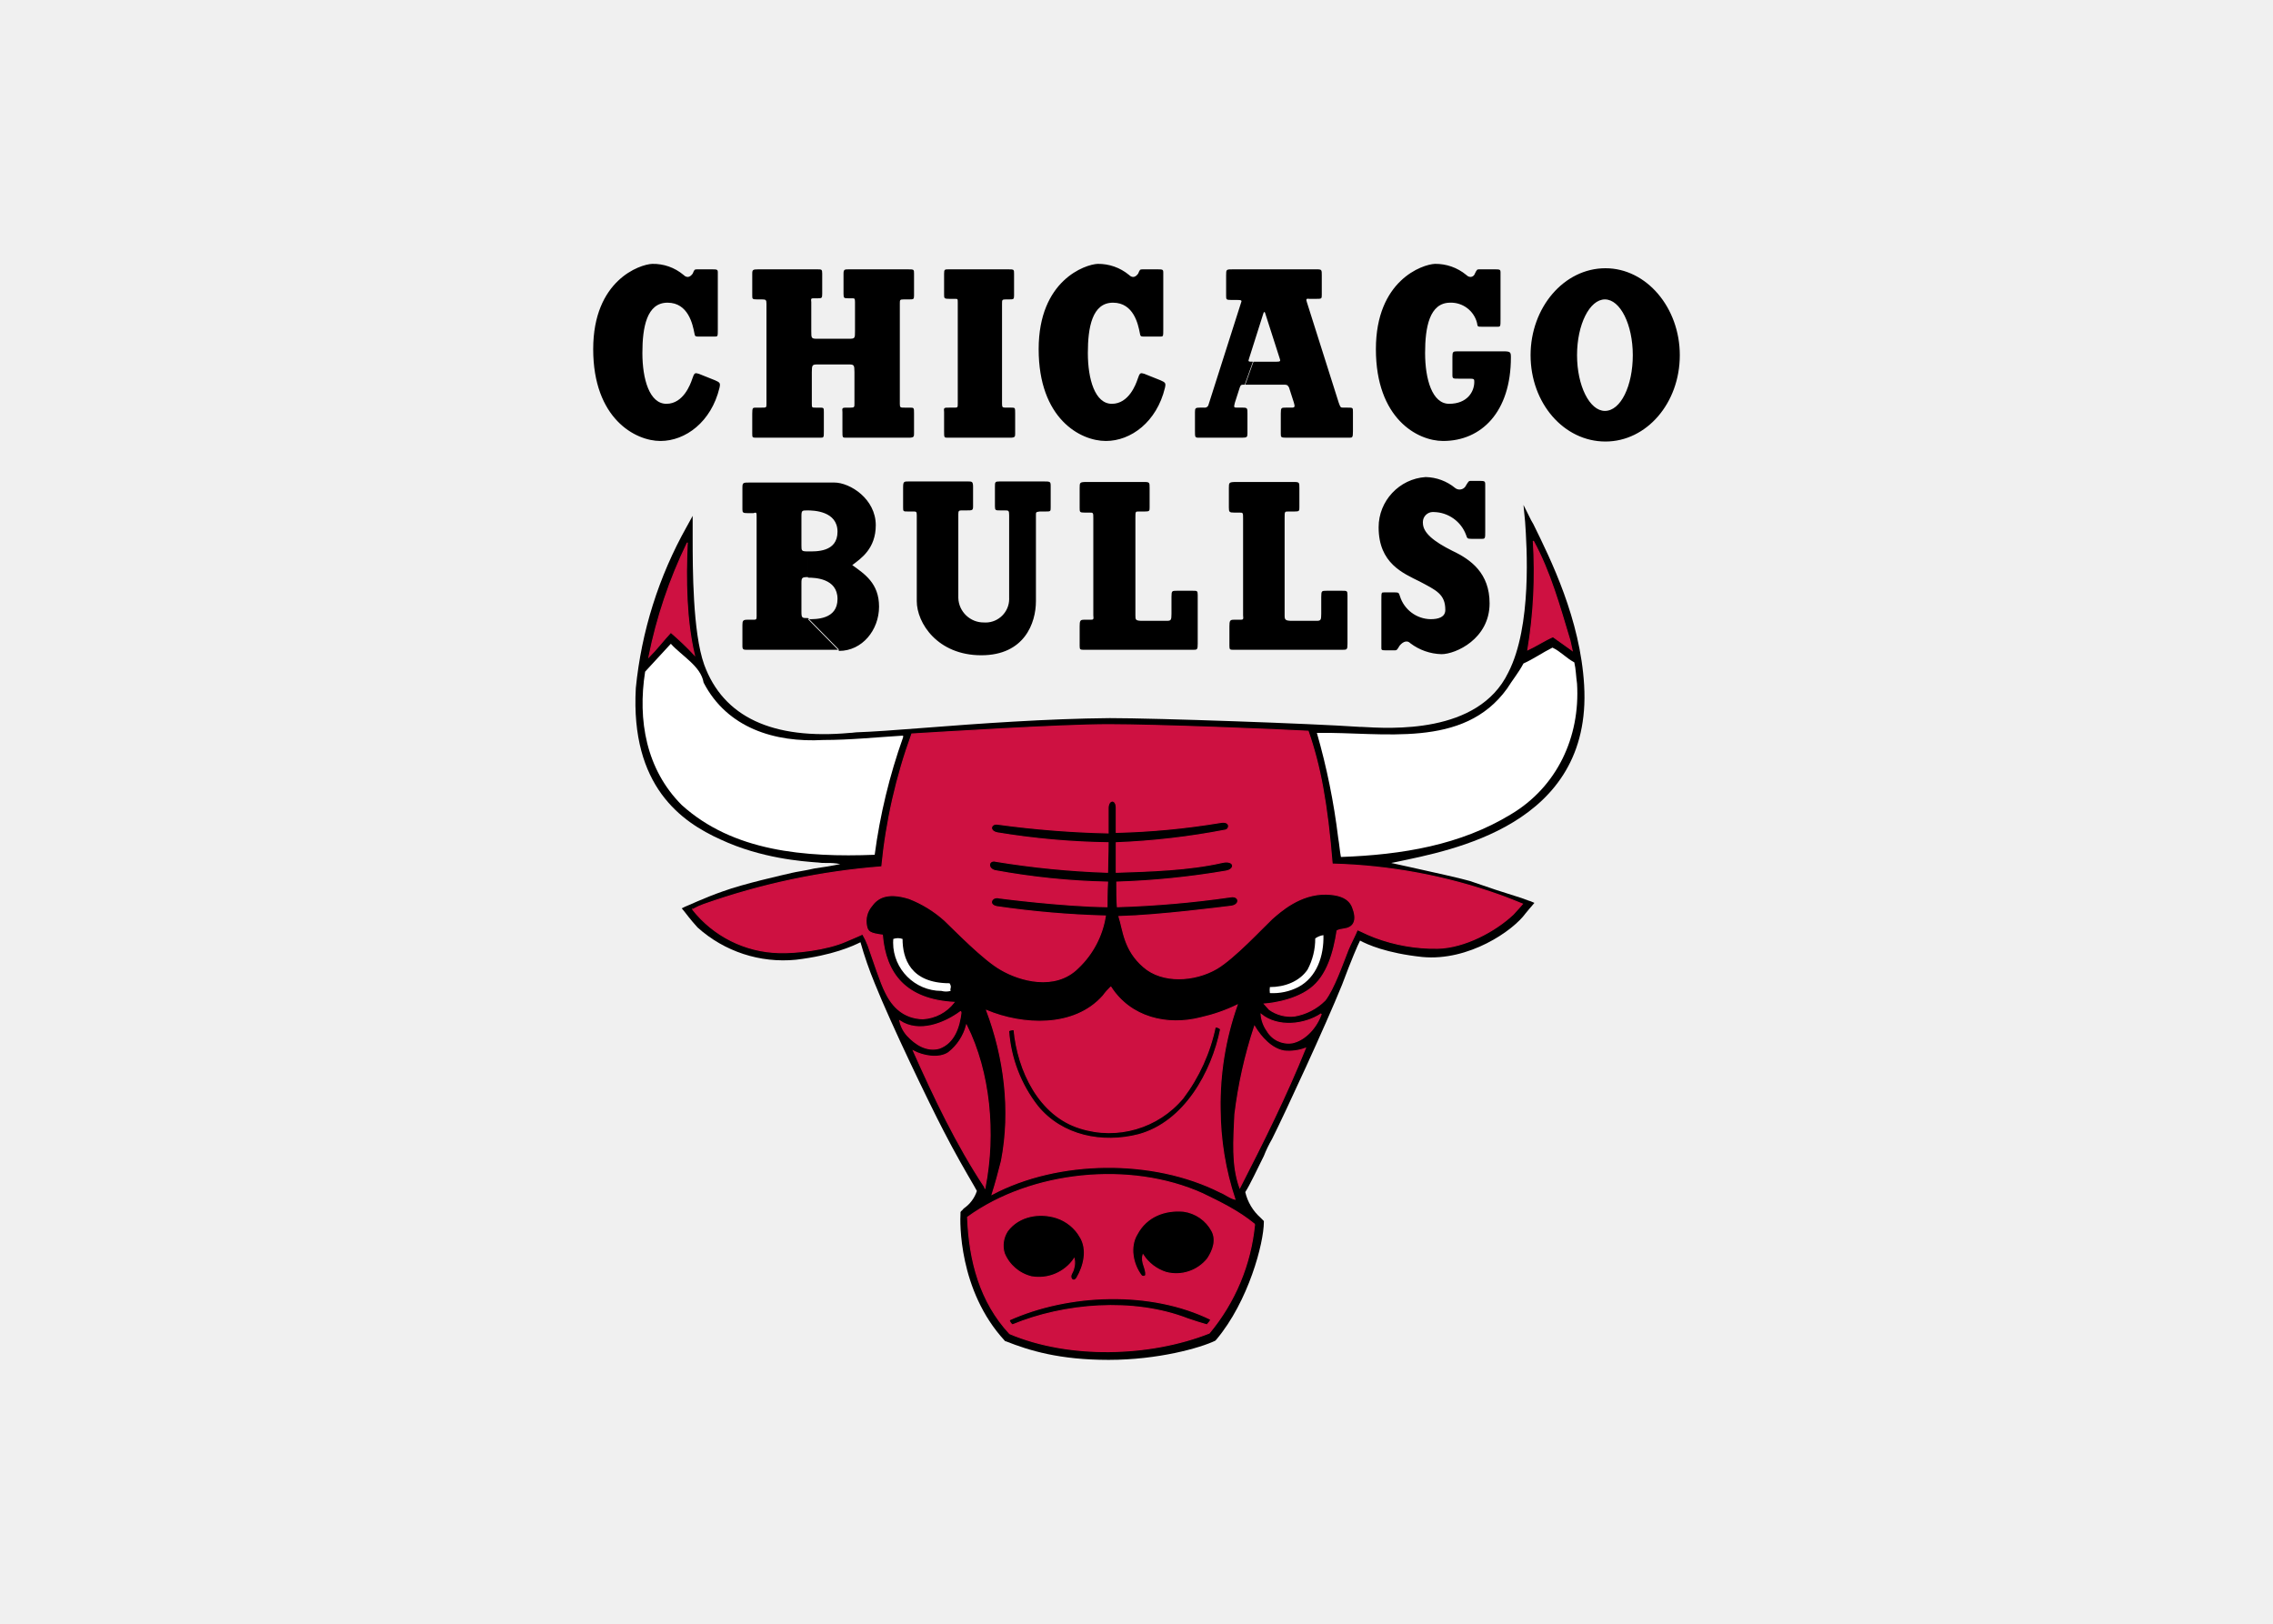
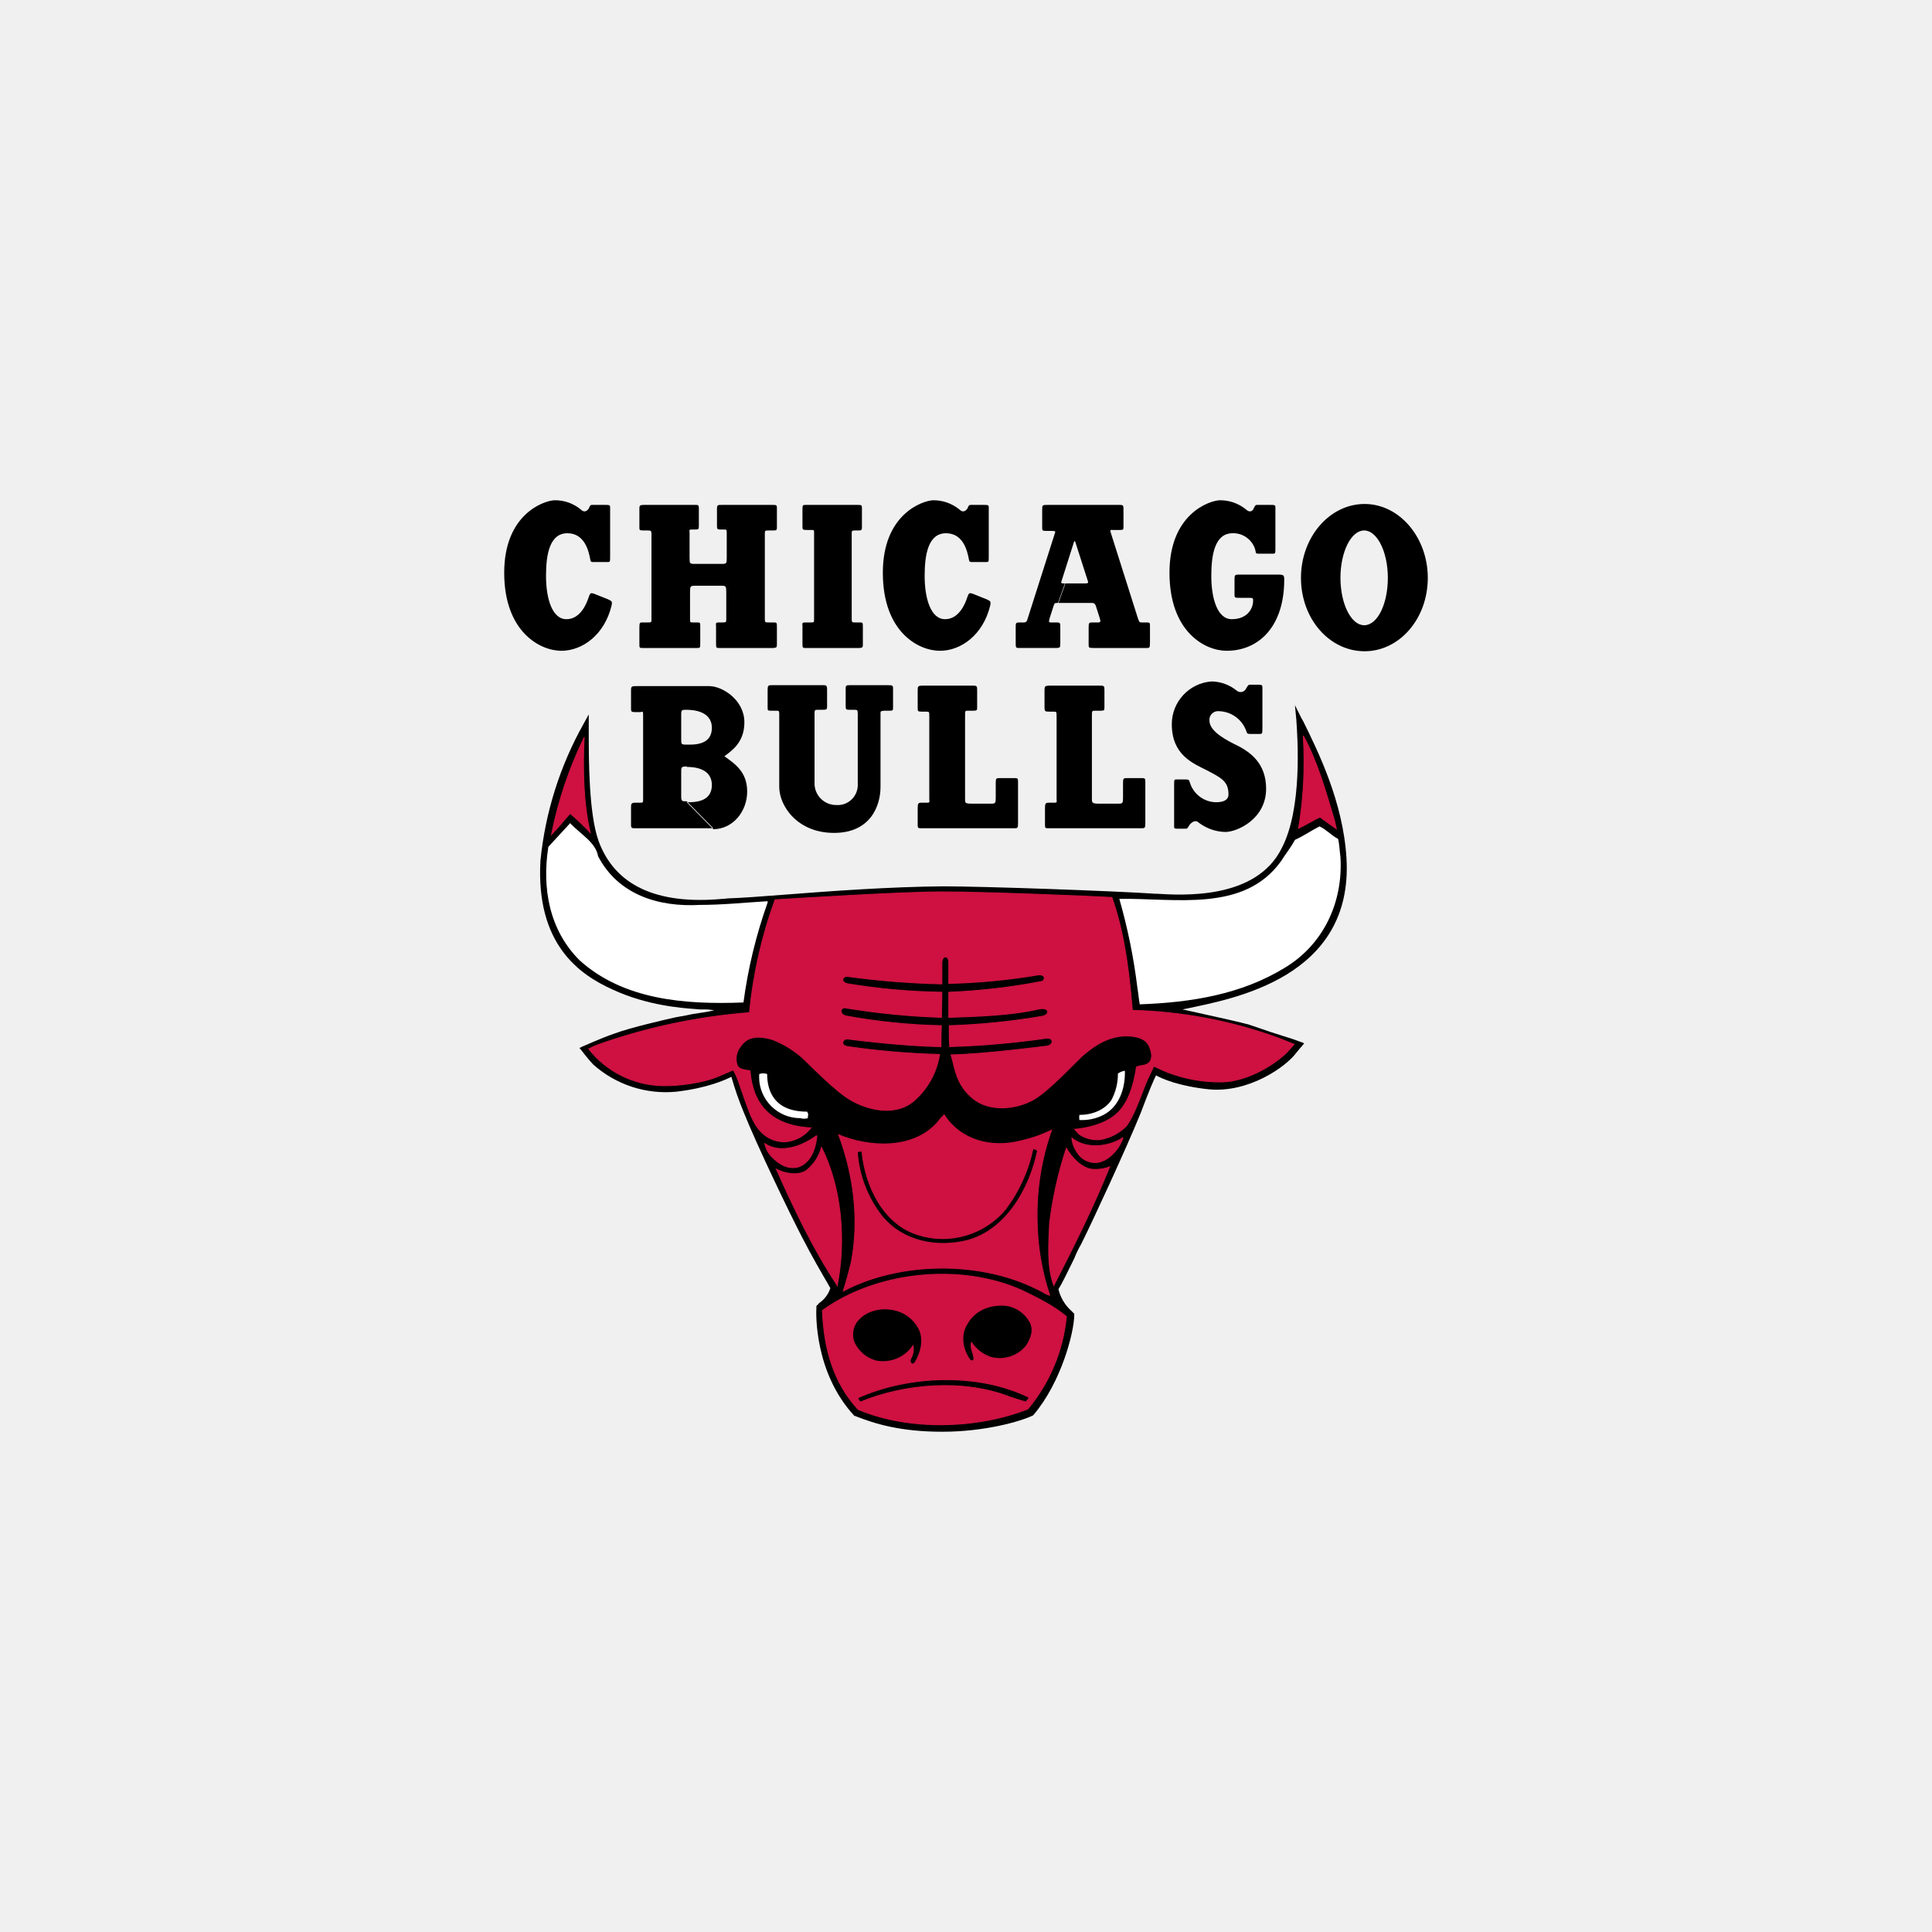
- <svg xmlns="http://www.w3.org/2000/svg" clip-rule="evenodd" fill-rule="evenodd" viewBox="0 0 560 400">
+ <svg xmlns="http://www.w3.org/2000/svg" width="150" height="150" clip-rule="evenodd" fill-rule="evenodd" viewBox="0 0 560 400">
  <path d="m390.287 168.826c-.943-16.294-8.214-30.972-12.524-39.725l-.539-.943-1.885-3.771.404 4.175c.404 5.79 1.751 25.72-4.175 37.167-7.406 15.217-29.087 13.735-36.224 13.331h-.404c-11.716-.808-49.825-2.155-61.54-2.155-15.351.135-32.319 1.347-46.054 2.424-6.733.539-12.524.943-16.429 1.077-.404 0-.808.135-1.481.135-19.122 1.751-31.241-3.905-35.955-16.833-2.828-7.945-2.828-23.7-2.828-31.241v-5.386l-1.481 2.693c-6.876 12.234-11.14 25.761-12.524 39.725-1.347 24.239 11.312 32.992 20.873 37.301 10.1 4.713 20.334 5.386 23.7 5.656h.135c.757.112 1.524.157 2.289.135 1.129-.039 2.258.052 3.367.269-1.885.404-4.309.808-6.329 1.077-2.289.539-4.444.808-5.521 1.077-2.289.539-11.985 2.693-17.102 4.578-4.309 1.481-9.157 3.771-9.292 3.771l-.808.404.673.808s1.616 2.155 3.232 3.905c6.6 5.936 15.406 8.823 24.239 7.945 9.022-1.077 14.005-3.367 15.89-4.309.972 3.432 2.141 6.804 3.501 10.1 4.04 10.1 13.466 29.626 16.967 36.359 2.828 5.521 5.656 10.369 7.541 13.601l.673 1.212c-.571 1.754-1.709 3.27-3.232 4.309-.269.269-.404.539-.673.673l-.135.269v.404c-.135 1.751-.539 18.853 10.908 31.241l.135.135h.135c5.79 2.289 13.197 4.578 25.316 4.578 12.254 0 22.623-2.963 26.259-4.713l.135-.135.135-.135c7.945-9.426 11.716-23.835 11.716-28.952v-.269l-.269-.269-.539-.539c-1.883-1.666-3.202-3.879-3.771-6.329 1.077-1.616 2.963-5.656 4.578-8.888.567-1.44 1.242-2.836 2.02-4.175 3.367-6.733 13.197-28.01 17.237-37.975 2.424-6.464 3.771-9.561 4.444-10.908 1.751.943 6.464 3.097 15.351 4.04 11.446 1.077 22.354-6.464 25.451-10.773.539-.673 1.347-1.616 1.481-1.751l.673-.808-.943-.404c-.135 0-.404-.135-2.289-.808l-6.329-2.02-6.329-2.155c-1.751-.539-9.561-2.289-15.082-3.501l-4.309-.943 1.347-.269c13.197-2.828 48.209-8.888 46.189-43.496z" />
  <path d="m169.308 133.814c-.404 9.022-.269 18.853 1.751 27.471-1.829-1.944-3.763-3.786-5.79-5.521-1.885 2.02-3.501 4.175-5.386 6.06 1.938-9.699 5.106-19.112 9.426-28.01z" fill="#ce1141" />
  <path d="m169.308 133.814c-.404 9.022-.269 18.853 1.751 27.471-1.829-1.944-3.763-3.786-5.79-5.521-1.885 2.02-3.501 4.175-5.386 6.06 1.938-9.699 5.106-19.112 9.426-28.01z" fill="none" stroke="#ce1141" stroke-width=".269" />
  <path d="m386.786 157.784.539 2.424-4.713-3.367c-2.155.943-4.175 2.289-6.194 3.232 1.469-8.852 1.92-17.843 1.347-26.798 4.175 7.676 6.464 16.025 9.022 24.508z" fill="#ce1141" />
  <path d="m386.786 157.784.539 2.424-4.713-3.367c-2.155.943-4.175 2.289-6.194 3.232 1.469-8.852 1.92-17.843 1.347-26.798 4.175 7.676 6.464 16.025 9.022 24.508z" fill="none" stroke="#ce1141" stroke-width=".269" />
  <path d="m273.671 243.16c4.848 7.541 13.87 9.696 22.219 7.541 3.071-.687 6.054-1.726 8.888-3.097-2.899 8.213-4.313 16.878-4.175 25.586.025 7.552 1.252 15.053 3.636 22.219-1.212-.269-2.289-1.212-3.636-1.751-16.563-8.349-39.86-8.08-56.154.539.808-2.559 1.616-5.521 2.289-8.214 2.424-12.524.673-25.586-3.636-37.032 8.753 3.636 21.546 4.444 28.683-3.636.56-.775 1.192-1.496 1.885-2.155z" fill="#ce1141" />
  <path d="m273.671 243.16c4.848 7.541 13.87 9.696 22.219 7.541 3.071-.687 6.054-1.726 8.888-3.097-2.899 8.213-4.313 16.878-4.175 25.586.025 7.552 1.252 15.053 3.636 22.219-1.212-.269-2.289-1.212-3.636-1.751-16.563-8.349-39.86-8.08-56.154.539.808-2.559 1.616-5.521 2.289-8.214 2.424-12.524.673-25.586-3.636-37.032 8.753 3.636 21.546 4.444 28.683-3.636.56-.775 1.192-1.496 1.885-2.155z" fill="none" stroke="#ce1141" stroke-width=".269" />
  <path d="m236.773 249.354c-.404 3.501-1.616 7.541-5.386 8.888-3.097.808-5.79-.943-7.81-3.097-.938-1.025-1.588-2.279-1.885-3.636 4.713 3.097 10.908.673 14.947-2.289l.135.135z" fill="#ce1141" />
  <path d="m236.773 249.354c-.404 3.501-1.616 7.541-5.386 8.888-3.097.808-5.79-.943-7.81-3.097-.938-1.025-1.588-2.279-1.885-3.636 4.713 3.097 10.908.673 14.947-2.289l.135.135z" fill="none" stroke="#ce1141" stroke-width=".269" />
  <path d="m325.515 249.758c-1.077 3.232-3.905 6.464-7.137 7.137-2.472.383-4.941-.797-6.194-2.963-.847-1.19-1.359-2.584-1.481-4.04 4.175 3.367 10.773 2.559 14.813-.135z" fill="#ce1141" />
  <path d="m325.515 249.758c-1.077 3.232-3.905 6.464-7.137 7.137-2.472.383-4.941-.797-6.194-2.963-.847-1.19-1.359-2.584-1.481-4.04 4.175 3.367 10.773 2.559 14.813-.135z" fill="none" stroke="#ce1141" stroke-width=".269" />
  <path d="m316.358 258.915c1.779.176 3.575-.054 5.252-.673-4.713 11.716-10.369 23.027-16.159 34.339-2.02-5.656-1.481-11.716-1.212-18.045.899-7.368 2.523-14.631 4.848-21.681 1.616 2.693 4.175 5.521 7.272 6.06z" fill="#ce1141" />
  <path d="m316.358 258.915c1.779.176 3.575-.054 5.252-.673-4.713 11.716-10.369 23.027-16.159 34.339-2.02-5.656-1.481-11.716-1.212-18.045.899-7.368 2.523-14.631 4.848-21.681 1.616 2.693 4.175 5.521 7.272 6.06z" fill="none" stroke="#ce1141" stroke-width=".269" />
  <path d="m242.698 292.446v.135c-7.137-10.773-12.524-22.219-17.641-33.665 2.289 1.212 6.194 2.02 8.618.404 2.174-1.7 3.735-4.066 4.444-6.733 5.79 11.581 7.137 26.663 4.578 39.86z" fill="#ce1141" />
  <path d="m242.698 292.446v.135c-7.137-10.773-12.524-22.219-17.641-33.665 2.289 1.212 6.194 2.02 8.618.404 2.174-1.7 3.735-4.066 4.444-6.733 5.79 11.581 7.137 26.663 4.578 39.86z" fill="none" stroke="#ce1141" stroke-width=".269" />
  <path d="m309.087 301.603c-.939 9.854-4.837 19.197-11.177 26.798-14.678 5.79-34.473 6.329-49.151.135-7.272-7.81-9.965-17.91-10.369-28.683 15.621-11.312 39.994-13.87 57.904-5.79 4.444 2.155 8.888 4.309 12.793 7.541z" fill="#ce1141" />
  <path d="m309.087 301.603c-.939 9.854-4.837 19.197-11.177 26.798-14.678 5.79-34.473 6.329-49.151.135-7.272-7.81-9.965-17.91-10.369-28.683 15.621-11.312 39.994-13.87 57.904-5.79 4.444 2.155 8.888 4.309 12.793 7.541z" fill="none" stroke="#ce1141" stroke-width=".269" />
  <path d="m369.55 220.537c-13.287-4.733-27.241-7.324-41.341-7.676-1.212-14.947-2.963-24.239-5.925-32.723-6.868-.404-37.301-1.616-49.151-1.616-11.716 0-41.745 1.885-48.478 2.289-3.836 10.553-6.325 21.547-7.406 32.723-14.978 1.157-29.738 4.281-43.9 9.292-1.885.673-2.693 1.347-2.693 1.212 5.146 6.54 12.957 10.445 21.277 10.638 4.04.135 11.716-.673 16.563-2.828 1.347-.539 4.04-1.751 4.04-1.751.526.904.976 1.85 1.347 2.828 1.347 3.771 3.097 9.292 4.309 11.581 1.751 3.636 4.578 6.329 9.157 6.464 3.022-.169 5.825-1.645 7.676-4.04-11.85-.673-16.833-7.002-17.641-16.563-2.828-.404-3.636-.673-3.905-2.289-.352-1.715.094-3.5 1.212-4.848 1.347-1.885 3.636-3.636 9.292-1.885 3.218 1.252 6.184 3.077 8.753 5.386 2.424 2.289 9.561 9.696 13.87 12.12 4.578 2.693 13.331 5.252 18.987-.404 3.598-3.401 5.967-7.901 6.733-12.793-8.925-.242-17.828-1.007-26.663-2.289-2.424-.404-1.347-2.693.539-2.155 0 0 15.486 2.02 26.528 2.155 0-1.347 0-3.501.135-6.06-9.307-.196-18.584-1.142-27.74-2.828-2.02-.539-1.616-2.828.269-2.289 9.09 1.487 18.266 2.387 27.471 2.693 0-1.885.135-4.713.135-7.272-9.114-.135-18.206-.945-27.202-2.424-2.289-.404-1.751-2.424 0-2.155 9.019 1.232 18.101 1.951 27.202 2.155v-6.06c0-2.289 2.02-2.424 2.02-.135v6.06c8.575-.209 17.124-1.019 25.586-2.424 2.693-.539 2.424 1.751 1.212 1.885-8.842 1.705-17.8 2.74-26.798 3.097v7.272c8.214-.269 17.91-.539 26.124-2.424 3.097-.673 3.367 1.751.808 2.155-8.861 1.51-17.813 2.41-26.798 2.693 0 2.02 0 4.578.135 6.06 9.33-.285 18.636-1.094 27.875-2.424 2.155-.404 2.559 1.885.269 2.289-2.289.269-17.775 2.289-27.74 2.559 1.077 3.367 1.212 8.214 6.06 12.389 4.578 4.04 12.524 3.636 18.045.404 4.309-2.559 11.177-9.965 13.601-12.254 2.02-1.751 6.868-6.194 13.331-6.06 6.329.135 6.464 3.367 6.868 4.309.269 1.077.539 2.828-.943 3.771-1.077.673-2.155.404-3.232.943-.808 5.252-2.424 11.177-6.598 14.274-4.444 3.367-11.312 3.771-11.312 3.771s.943 1.077 1.212 1.347c1.795 1.28 4.002 1.856 6.194 1.616 2.858-.486 5.494-1.852 7.541-3.905 2.155-2.828 4.175-8.618 5.656-12.389.539-1.347 1.885-3.905 2.289-4.982 1.347.539 1.885.943 4.309 1.885 4.948 1.859 10.201 2.773 15.486 2.693 6.598-.135 14.139-4.175 18.583-8.349.673-.673 2.289-2.559 2.289-2.559s-4.309-1.751-5.521-2.155z" fill="#ce1141" />
  <path d="m369.55 220.537c-13.287-4.733-27.241-7.324-41.341-7.676-1.212-14.947-2.963-24.239-5.925-32.723-6.868-.404-37.301-1.616-49.151-1.616-11.716 0-41.745 1.885-48.478 2.289-3.836 10.553-6.325 21.547-7.406 32.723-14.978 1.157-29.738 4.281-43.9 9.292-1.885.673-2.693 1.347-2.693 1.212 5.146 6.54 12.957 10.445 21.277 10.638 4.04.135 11.716-.673 16.563-2.828 1.347-.539 4.04-1.751 4.04-1.751.526.904.976 1.85 1.347 2.828 1.347 3.771 3.097 9.292 4.309 11.581 1.751 3.636 4.578 6.329 9.157 6.464 3.022-.169 5.825-1.645 7.676-4.04-11.85-.673-16.833-7.002-17.641-16.563-2.828-.404-3.636-.673-3.905-2.289-.352-1.715.094-3.5 1.212-4.848 1.347-1.885 3.636-3.636 9.292-1.885 3.218 1.252 6.184 3.077 8.753 5.386 2.424 2.289 9.561 9.696 13.87 12.12 4.578 2.693 13.331 5.252 18.987-.404 3.598-3.401 5.967-7.901 6.733-12.793-8.925-.242-17.828-1.007-26.663-2.289-2.424-.404-1.347-2.693.539-2.155 0 0 15.486 2.02 26.528 2.155 0-1.347 0-3.501.135-6.06-9.307-.196-18.584-1.142-27.74-2.828-2.02-.539-1.616-2.828.269-2.289 9.09 1.487 18.266 2.387 27.471 2.693 0-1.885.135-4.713.135-7.272-9.114-.135-18.206-.945-27.202-2.424-2.289-.404-1.751-2.424 0-2.155 9.019 1.232 18.101 1.951 27.202 2.155v-6.06c0-2.289 2.02-2.424 2.02-.135v6.06c8.575-.209 17.124-1.019 25.586-2.424 2.693-.539 2.424 1.751 1.212 1.885-8.842 1.705-17.8 2.74-26.798 3.097v7.272c8.214-.269 17.91-.539 26.124-2.424 3.097-.673 3.367 1.751.808 2.155-8.861 1.51-17.813 2.41-26.798 2.693 0 2.02 0 4.578.135 6.06 9.33-.285 18.636-1.094 27.875-2.424 2.155-.404 2.559 1.885.269 2.289-2.289.269-17.775 2.289-27.74 2.559 1.077 3.367 1.212 8.214 6.06 12.389 4.578 4.04 12.524 3.636 18.045.404 4.309-2.559 11.177-9.965 13.601-12.254 2.02-1.751 6.868-6.194 13.331-6.06 6.329.135 6.464 3.367 6.868 4.309.269 1.077.539 2.828-.943 3.771-1.077.673-2.155.404-3.232.943-.808 5.252-2.424 11.177-6.598 14.274-4.444 3.367-11.312 3.771-11.312 3.771s.943 1.077 1.212 1.347c1.795 1.28 4.002 1.856 6.194 1.616 2.858-.486 5.494-1.852 7.541-3.905 2.155-2.828 4.175-8.618 5.656-12.389.539-1.347 1.885-3.905 2.289-4.982 1.347.539 1.885.943 4.309 1.885 4.948 1.859 10.201 2.773 15.486 2.693 6.598-.135 14.139-4.175 18.583-8.349.673-.673 2.289-2.559 2.289-2.559s-4.309-1.751-5.521-2.155z" fill="none" stroke="#ce1141" stroke-width=".269" />
  <path d="m298.583 303.219c1.212 2.289.269 4.848-1.077 6.868-2.442 3.041-6.464 4.364-10.234 3.367-2.326-.74-4.325-2.263-5.656-4.309-.539 1.885.808 3.232.673 4.982-.131.201-.356.322-.596.322-.178 0-.35-.066-.481-.187-2.155-2.828-2.963-7.137-1.077-10.234 2.289-4.309 6.733-6.06 11.446-5.656 2.973.402 5.579 2.207 7.002 4.848z" />
  <path d="m298.583 303.219c1.212 2.289.269 4.848-1.077 6.868-2.442 3.041-6.464 4.364-10.234 3.367-2.326-.74-4.325-2.263-5.656-4.309-.539 1.885.808 3.232.673 4.982-.131.201-.356.322-.596.322-.178 0-.35-.066-.481-.187-2.155-2.828-2.963-7.137-1.077-10.234 2.289-4.309 6.733-6.06 11.446-5.656 2.973.402 5.579 2.207 7.002 4.848z" fill="none" stroke="#ce1141" stroke-width=".269" />
  <path d="m266.129 304.7c1.885 3.097.943 7.137-.808 10.1-.269.404-.673.808-1.212.404-.808-.943.269-1.751.404-2.693.246-.784.292-1.617.135-2.424-2.322 3.407-6.441 5.15-10.504 4.444-3.044-.732-5.555-2.89-6.733-5.79-.564-1.867-.268-3.893.808-5.521 2.828-3.771 7.945-4.578 12.12-3.232 2.442.809 4.503 2.487 5.79 4.713z" />
  <path d="m266.129 304.7c1.885 3.097.943 7.137-.808 10.1-.269.404-.673.808-1.212.404-.808-.943.269-1.751.404-2.693.246-.784.292-1.617.135-2.424-2.322 3.407-6.441 5.15-10.504 4.444-3.044-.732-5.555-2.89-6.733-5.79-.564-1.867-.268-3.893.808-5.521 2.828-3.771 7.945-4.578 12.12-3.232 2.442.809 4.503 2.487 5.79 4.713z" fill="none" stroke="#ce1141" stroke-width=".269" />
  <path d="m298.314 325.034c-.269.673-.404.673-.943 1.347-1.481-.404-3.097-.943-4.713-1.481-13.466-5.252-30.568-3.771-43.226 1.481-.415-.285-.705-.719-.808-1.212 14.678-6.598 34.877-7.406 49.69-.135z" />
  <path d="m298.314 325.034c-.269.673-.404.673-.943 1.347-1.481-.404-3.097-.943-4.713-1.481-13.466-5.252-30.568-3.771-43.226 1.481-.415-.285-.705-.719-.808-1.212 14.678-6.598 34.877-7.406 49.69-.135z" fill="none" stroke="#ce1141" stroke-width=".269" />
  <path d="m300.738 253.529c-2.155 10.638-8.888 22.892-20.199 25.99-8.888 2.289-18.853.404-24.912-7.002-4.18-5.343-6.666-11.817-7.137-18.583.414-.218.881-.311 1.347-.269.943 10.1 6.194 21.142 16.294 24.239 9.141 2.903 19.181-.034 25.316-7.406 3.905-5.179 6.617-11.157 7.945-17.506.506-.026.999.171 1.347.539z" />
  <path d="m300.738 253.529c-2.155 10.638-8.888 22.892-20.199 25.99-8.888 2.289-18.853.404-24.912-7.002-4.18-5.343-6.666-11.817-7.137-18.583.414-.218.881-.311 1.347-.269.943 10.1 6.194 21.142 16.294 24.239 9.141 2.903 19.181-.034 25.316-7.406 3.905-5.179 6.617-11.157 7.945-17.506.506-.026.999.171 1.347.539z" fill="none" stroke="#ce1141" stroke-width=".269" />
  <path d="m168.365 67.696c-2.149-1.795-4.877-2.752-7.676-2.693-3.097.135-14.543 4.04-14.543 21.007 0 17.102 10.369 22.623 16.563 22.623s12.524-4.713 14.543-13.062c.269-1.212.135-1.347-1.077-1.885l-4.04-1.616c-.943-.269-1.077-.269-1.616 1.347-.404 1.212-2.155 6.06-6.329 6.06-4.175 0-5.925-6.06-5.925-12.524 0-6.329 1.077-12.389 6.194-12.389s6.194 5.386 6.598 7.406c.135.943.269.943 1.212.943h3.771c.808 0 .808 0 .808-1.751v-14.005c0-.808-.135-.808-1.751-.808h-3.367c-.673 0-.673.135-1.077 1.077-.404.539-1.212 1.347-2.289.269zm153.649 6.867 7.81 24.643c.404 1.077.404 1.212 1.077 1.212h1.077c1.347 0 1.347 0 1.347 1.077v4.713c0 1.616-.135 1.616-.943 1.616h-15.486c-1.347 0-1.347-.135-1.347-1.077v-4.848c0-1.481.135-1.481 1.212-1.481h1.481c.808 0 .808-.269.539-1.212l-1.212-3.771c-.404-.673-.539-.673-1.481-.673h-9.426l2.02-5.656h5.79c.943 0 1.077-.135.808-.808l-3.501-10.908c-.135-.673-.404-.673-.539-.135l-3.501 11.042c-.269.808-.269.808 1.077.808l-2.02 5.656c-1.077 0-1.077 0-1.347.673l-1.212 3.771c-.269 1.077-.269 1.212.404 1.212h1.481c1.212 0 1.212.135 1.212 1.481v4.848c0 .943-.135 1.077-1.347 1.077h-10.638c-.943 0-.943-.135-.943-1.616v-4.713c0-.943.135-1.077 1.212-1.077h1.077l.145.011c.47 0 .872-.352.933-.819l7.945-24.912c.269-.673.269-.808-.943-.808h-1.481c-1.212 0-1.212-.135-1.212-1.077v-4.982c0-1.481 0-1.481 1.751-1.481h20.603c1.212 0 1.212.135 1.212 1.481v4.713c0 1.077 0 1.077-1.481 1.077h-1.616c-.808-.135-.808.135-.539.943zm37.301 18.718h2.693c1.212 0 1.212.135 1.212.808 0 2.424-1.751 5.386-6.194 5.386-4.175 0-5.925-6.06-5.925-12.524 0-6.329 1.077-12.389 6.194-12.389 3.085-.091 5.842 1.991 6.598 4.982.135.943.135.943 1.212.943h3.771c.808 0 .808 0 .808-1.885v-11.446c0-.808-.135-.808-1.751-.808h-3.367c-.673 0-.673 0-1.212 1.077-.135.539-1.077 1.347-2.155.269-2.16-1.775-4.88-2.729-7.676-2.693-3.097.135-14.543 4.04-14.543 21.007 0 17.102 10.234 22.623 16.563 22.623 9.426 0 16.698-7.137 16.698-20.603 0-1.347-.135-1.481-2.02-1.481h-11.177c-1.077 0-1.212.135-1.212 1.347v4.444c0 .943.135.943 1.481.943zm36.224-27.201c-10.234 0-18.449 9.696-18.449 21.411 0 11.85 8.214 21.277 18.449 21.277 10.1 0 18.314-9.426 18.314-21.277 0-11.716-8.214-21.411-18.314-21.411l-.135 7.676c3.771 0 6.868 6.194 6.868 13.735s-2.963 13.735-6.868 13.735c-3.771 0-6.868-6.194-6.868-13.735s3.097-13.735 6.868-13.735zm-206.705 33.396v-24.643c0-.943-.135-1.077-1.077-1.077h-1.212c-1.212 0-1.212-.135-1.212-.943v-5.386c0-.943.135-1.077 1.481-1.077h14.543c1.077 0 1.212 0 1.212 1.077v4.982c0 1.077-.135 1.077-1.212 1.077h-.808c-.673 0-.808 0-.673.943v7.137c0 1.751 0 1.885 1.481 1.885h7.81c1.481 0 1.481-.135 1.481-1.885v-7.137c0-.943-.135-.943-.673-.943h-.808c-1.212 0-1.347 0-1.347-1.077v-4.982c0-1.077.269-1.077 1.347-1.077h14.409c1.616 0 1.616 0 1.616 1.077v5.386c0 .943-.135.943-1.347.943h-1.212c-.943 0-.943.135-.943 1.077v24.643c0 .943.135.943 1.212.943h1.212c1.077 0 1.077 0 1.077 1.481v4.848c0 .808 0 1.077-1.347 1.077h-15.351c-.943 0-.943 0-.943-1.616v-4.713c-.135-1.077 0-1.077 1.212-1.077h.808c.943 0 .943-.135.943-1.077v-7.676c0-1.751-.135-1.885-1.347-1.885h-7.81c-1.212 0-1.347.135-1.347 1.885v7.676c0 1.077 0 1.077.943 1.077h.808c1.212 0 1.212 0 1.212 1.077v4.713c0 1.616 0 1.616-.943 1.616h-15.486c-1.212 0-1.212 0-1.212-1.077v-4.848c0-1.481.135-1.481.943-1.481h1.347c1.212 0 1.212 0 1.212-.943zm47.131-24.913c0-.943 0-.943-.673-.943h-1.347c-1.347 0-1.347-.135-1.347-1.077v-5.117c0-1.077.135-1.077 1.212-1.077h14.409c1.616 0 1.616 0 1.616 1.077v5.386c0 .943-.135.943-1.347.943h-.673c-.943 0-.943.135-.943 1.077v24.643c0 .943.135.943 1.212.943h1.077c.943 0 .943 0 .943 1.481v4.848c0 .808 0 1.077-1.212 1.077h-15.351c-.943 0-.943 0-.943-1.616v-4.713c-.135-1.077 0-1.077 1.212-1.077h1.212c.943 0 .943 0 .943-1.077zm42.149-6.867c-2.16-1.775-4.88-2.729-7.676-2.693-3.097.135-14.543 4.04-14.543 21.007 0 17.102 10.234 22.623 16.563 22.623 6.194 0 12.524-4.713 14.543-13.062.269-1.212.135-1.347-1.077-1.885l-4.04-1.616c-.943-.269-1.077-.269-1.616 1.347-.404 1.212-2.155 6.06-6.329 6.06-4.175 0-5.925-6.06-5.925-12.524 0-6.329 1.077-12.389 6.194-12.389s6.194 5.386 6.598 7.406c.135.943.269.943 1.212.943h3.771c.808 0 .808 0 .808-1.751v-14.005c0-.808-.135-.808-1.751-.808h-3.367c-.673 0-.673.135-1.077 1.077-.404.539-1.212 1.347-2.289.269zm-91.704 59.655v24.508c0 .808-.135.808-.943.808h-1.347c-1.077 0-1.212.269-1.212 1.347v5.117c0 .943.269.943 1.347.943h22.488l-7.676-7.81c-1.481 0-1.616 0-1.616-1.616v-7.002c0-1.347.135-1.481 1.616-1.481v-6.329c-1.616 0-1.616-.135-1.616-1.481v-7.137c0-1.481.135-1.481 1.481-1.481 1.481 0 7.406.135 7.406 5.252s-5.386 4.848-7.272 4.848v6.464c1.616 0 7.272.135 7.272 5.252s-5.386 4.982-7.272 4.982l7.676 7.81c5.656 0 9.83-5.117 9.83-10.908 0-5.79-3.636-8.08-6.598-10.234 2.155-1.616 5.79-4.04 5.79-9.83 0-6.464-6.329-10.504-10.234-10.504h-20.738c-1.751 0-1.885 0-1.885 1.347v5.252c0 .808.135.943 1.347.943h1.347c.808-.269.808-.135.808.943zm68.812-.404v21.142c0 5.386-2.828 13.331-13.466 13.331-10.773 0-15.89-7.945-15.89-13.331v-21.142c0-.943-.135-.943-.943-.943h-1.212c-1.212 0-1.212 0-1.212-1.077v-4.713c0-1.616.135-1.616 1.481-1.616h14.409c1.077 0 1.347 0 1.347 1.347v4.713c0 1.077-.135 1.077-1.616 1.077h-1.212c-.673 0-.808.135-.808.943v20.603c.09 3.392 2.937 6.117 6.329 6.06l.402.015c3.181 0 5.799-2.618 5.799-5.799l-.007-.275v-20.334c0-1.212-.135-1.212-1.077-1.212h-1.077c-1.212 0-1.347 0-1.347-1.077v-4.713c0-1.212 0-1.347 1.212-1.347h10.638c1.885 0 1.885 0 1.885 1.347v4.982c0 1.077 0 1.077-1.347 1.077h-1.347c-.943.135-.943.135-.943.943zm50.229 25.72h-1.481c-.943 0-1.077.269-1.077 1.616v4.848c0 .943.135.943 1.212.943h26.528c1.212 0 1.347 0 1.347-1.481v-11.985c0-1.077-.135-1.077-1.347-1.077h-3.771c-1.212 0-1.347 0-1.347 1.481v4.175c0 1.616-.135 1.751-1.212 1.751h-5.925c-1.751 0-1.885-.269-1.885-1.347v-23.97c0-1.616 0-1.616.943-1.616h1.481c1.212 0 1.212-.135 1.212-1.077v-4.713c0-1.347 0-1.481-1.347-1.481h-14.139c-1.885 0-1.885.135-1.885 1.481v4.848c0 1.077.135 1.212 1.347 1.212h1.212c.943 0 .943 0 .943 1.481v23.835c.135 1.077 0 1.077-.808 1.077zm61.54-4.04c0 8.753-8.349 12.524-11.85 12.524-2.777-.072-5.463-1.014-7.676-2.693-1.077-1.077-2.289.135-2.693.673-.539.943-.673 1.077-1.077 1.077h-1.751c-1.751 0-1.616 0-1.616-.943v-11.446c0-1.885 0-1.885.673-1.885h2.693c.943 0 .943.135 1.212.943 1.027 3.306 4.079 5.595 7.541 5.656 2.02 0 3.636-.539 3.636-2.289 0-3.905-2.289-4.848-6.329-7.002-4.04-2.02-10.1-4.444-10.1-13.331-.024-6.505 5.089-11.974 11.581-12.389 2.657.052 5.222 1.001 7.272 2.693.31.246.694.379 1.089.379.696 0 1.328-.414 1.605-1.053.673-1.077.673-1.077 1.212-1.077h1.751c1.616 0 1.751 0 1.751.943v11.446c0 1.751 0 1.885-.808 1.885h-2.559c-1.077 0-1.077-.135-1.347-.943-1.222-3.338-4.39-5.594-7.945-5.656l-.227-.01c-1.359 0-2.477 1.118-2.477 2.477l.01.227c0 2.424 2.693 4.578 7.272 6.868 4.578 2.155 9.157 5.521 9.157 12.928zm-98.438 4.04h-1.481c-.943 0-1.077.269-1.077 1.616v4.848c0 .943.135.943 1.347.943h26.528c1.077 0 1.212 0 1.212-1.481v-11.985c0-1.077-.135-1.077-1.212-1.077h-3.905c-1.212 0-1.347 0-1.347 1.481v4.175c0 1.616-.135 1.751-1.212 1.751h-5.925c-1.751 0-1.751-.269-1.751-1.347v-23.97c0-1.616 0-1.616.808-1.616h1.481c1.212 0 1.212-.135 1.212-1.077v-4.713c0-1.347 0-1.481-1.347-1.481h-14.139c-1.751 0-1.751.135-1.751 1.481v4.848c0 1.077 0 1.212 1.212 1.212h1.212c.943 0 .943 0 .943 1.481v23.835c.135 1.077 0 1.077-.808 1.077z" />
  <path d="m173.348 168.153c5.79 11.177 17.506 14.813 29.491 14.139 6.598 0 13.062-.673 19.661-1.077v.404c-3.343 9.378-5.691 19.083-7.002 28.952-17.237.673-34.877-.808-47.536-12.254-8.753-8.753-10.908-20.873-9.022-32.857l6.329-6.868c2.828 3.097 7.406 5.521 8.08 9.561zm214.516-4.982c.404 1.751.404 3.367.673 5.252.808 13.197-4.982 25.451-16.294 32.184-12.389 7.541-26.663 9.965-41.88 10.504-.269-1.347-.404-3.232-.673-4.713-1.062-8.744-2.818-17.389-5.252-25.855 16.294-.269 36.089 4.04 46.862-10.908 1.347-2.155 2.828-3.905 4.04-6.194 2.424-1.077 4.713-2.693 7.137-3.905 2.02.943 3.367 2.559 5.386 3.636zm-61.81 67.196c.135 5.117-1.616 10.369-6.194 12.793-2.161 1.106-4.578 1.617-7.002 1.481-.067-.492-.067-.99 0-1.481 3.636 0 7.272-1.347 9.292-4.309 1.252-2.363 1.901-5 1.885-7.676.598-.429 1.292-.706 2.02-.808zm-91.839 13.735c-.748.212-1.541.212-2.289 0h-.017c-6.512 0-11.869-5.357-11.869-11.869 0-.307.012-.616.036-.924.74-.269 1.55-.269 2.289 0 0 4.713 1.885 10.908 11.581 10.908.673 1.077 0 1.212.269 1.885z" fill="#fff" />
</svg>
